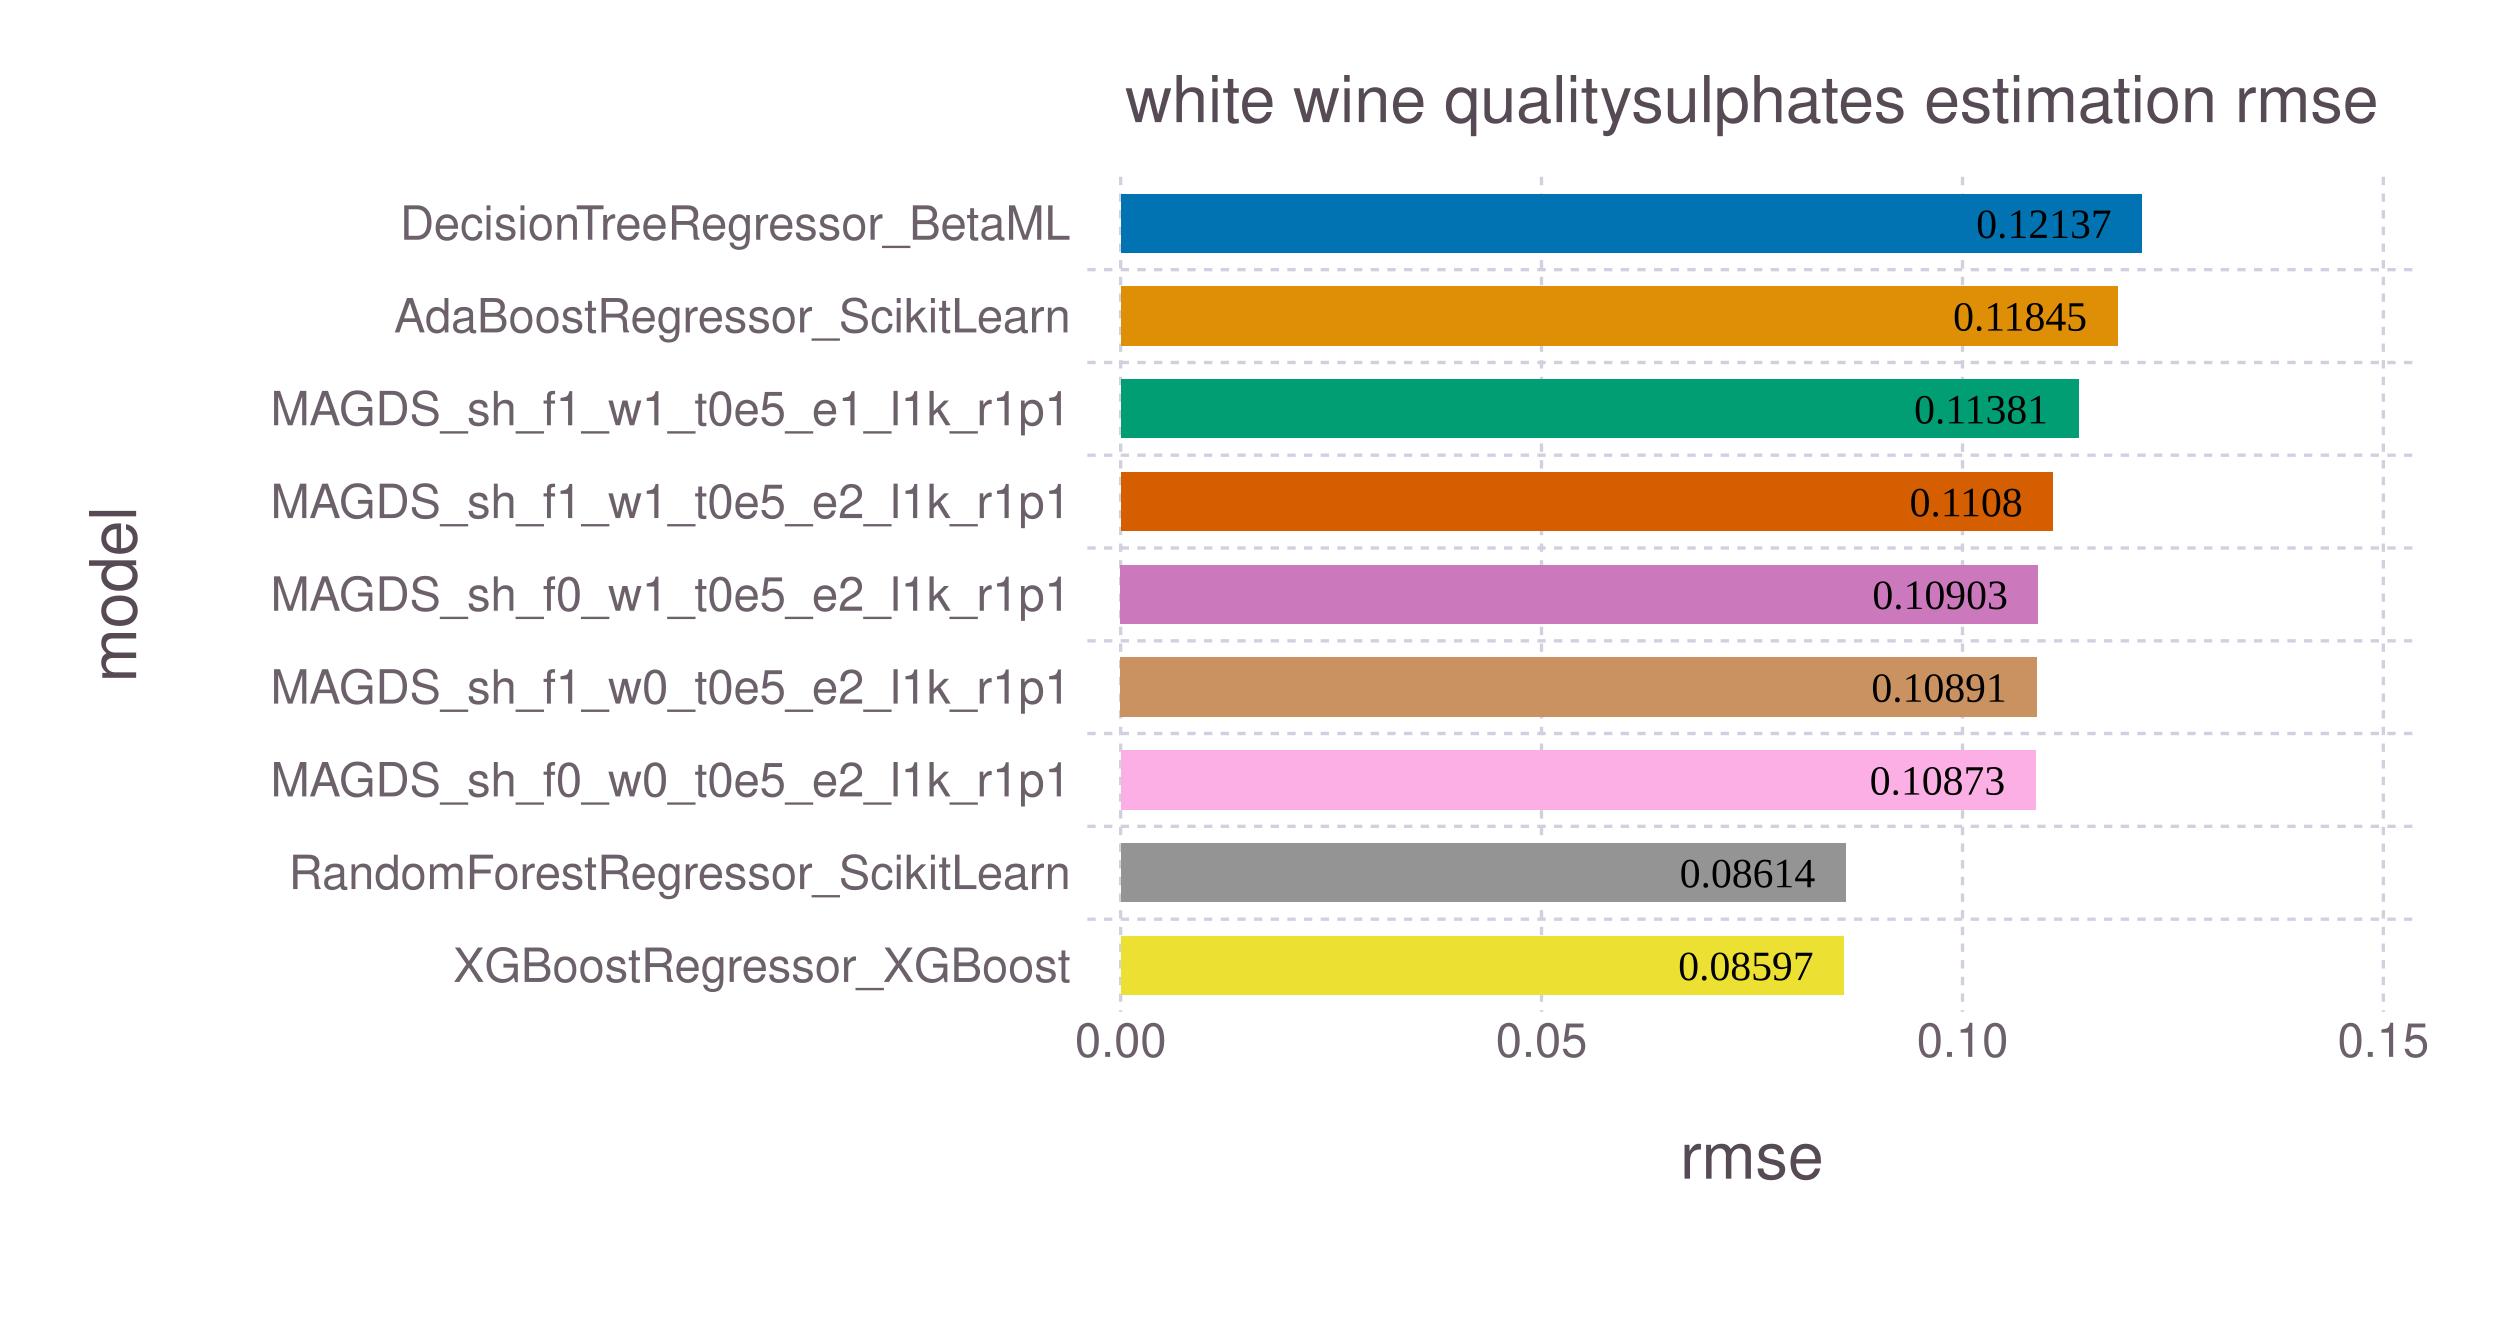
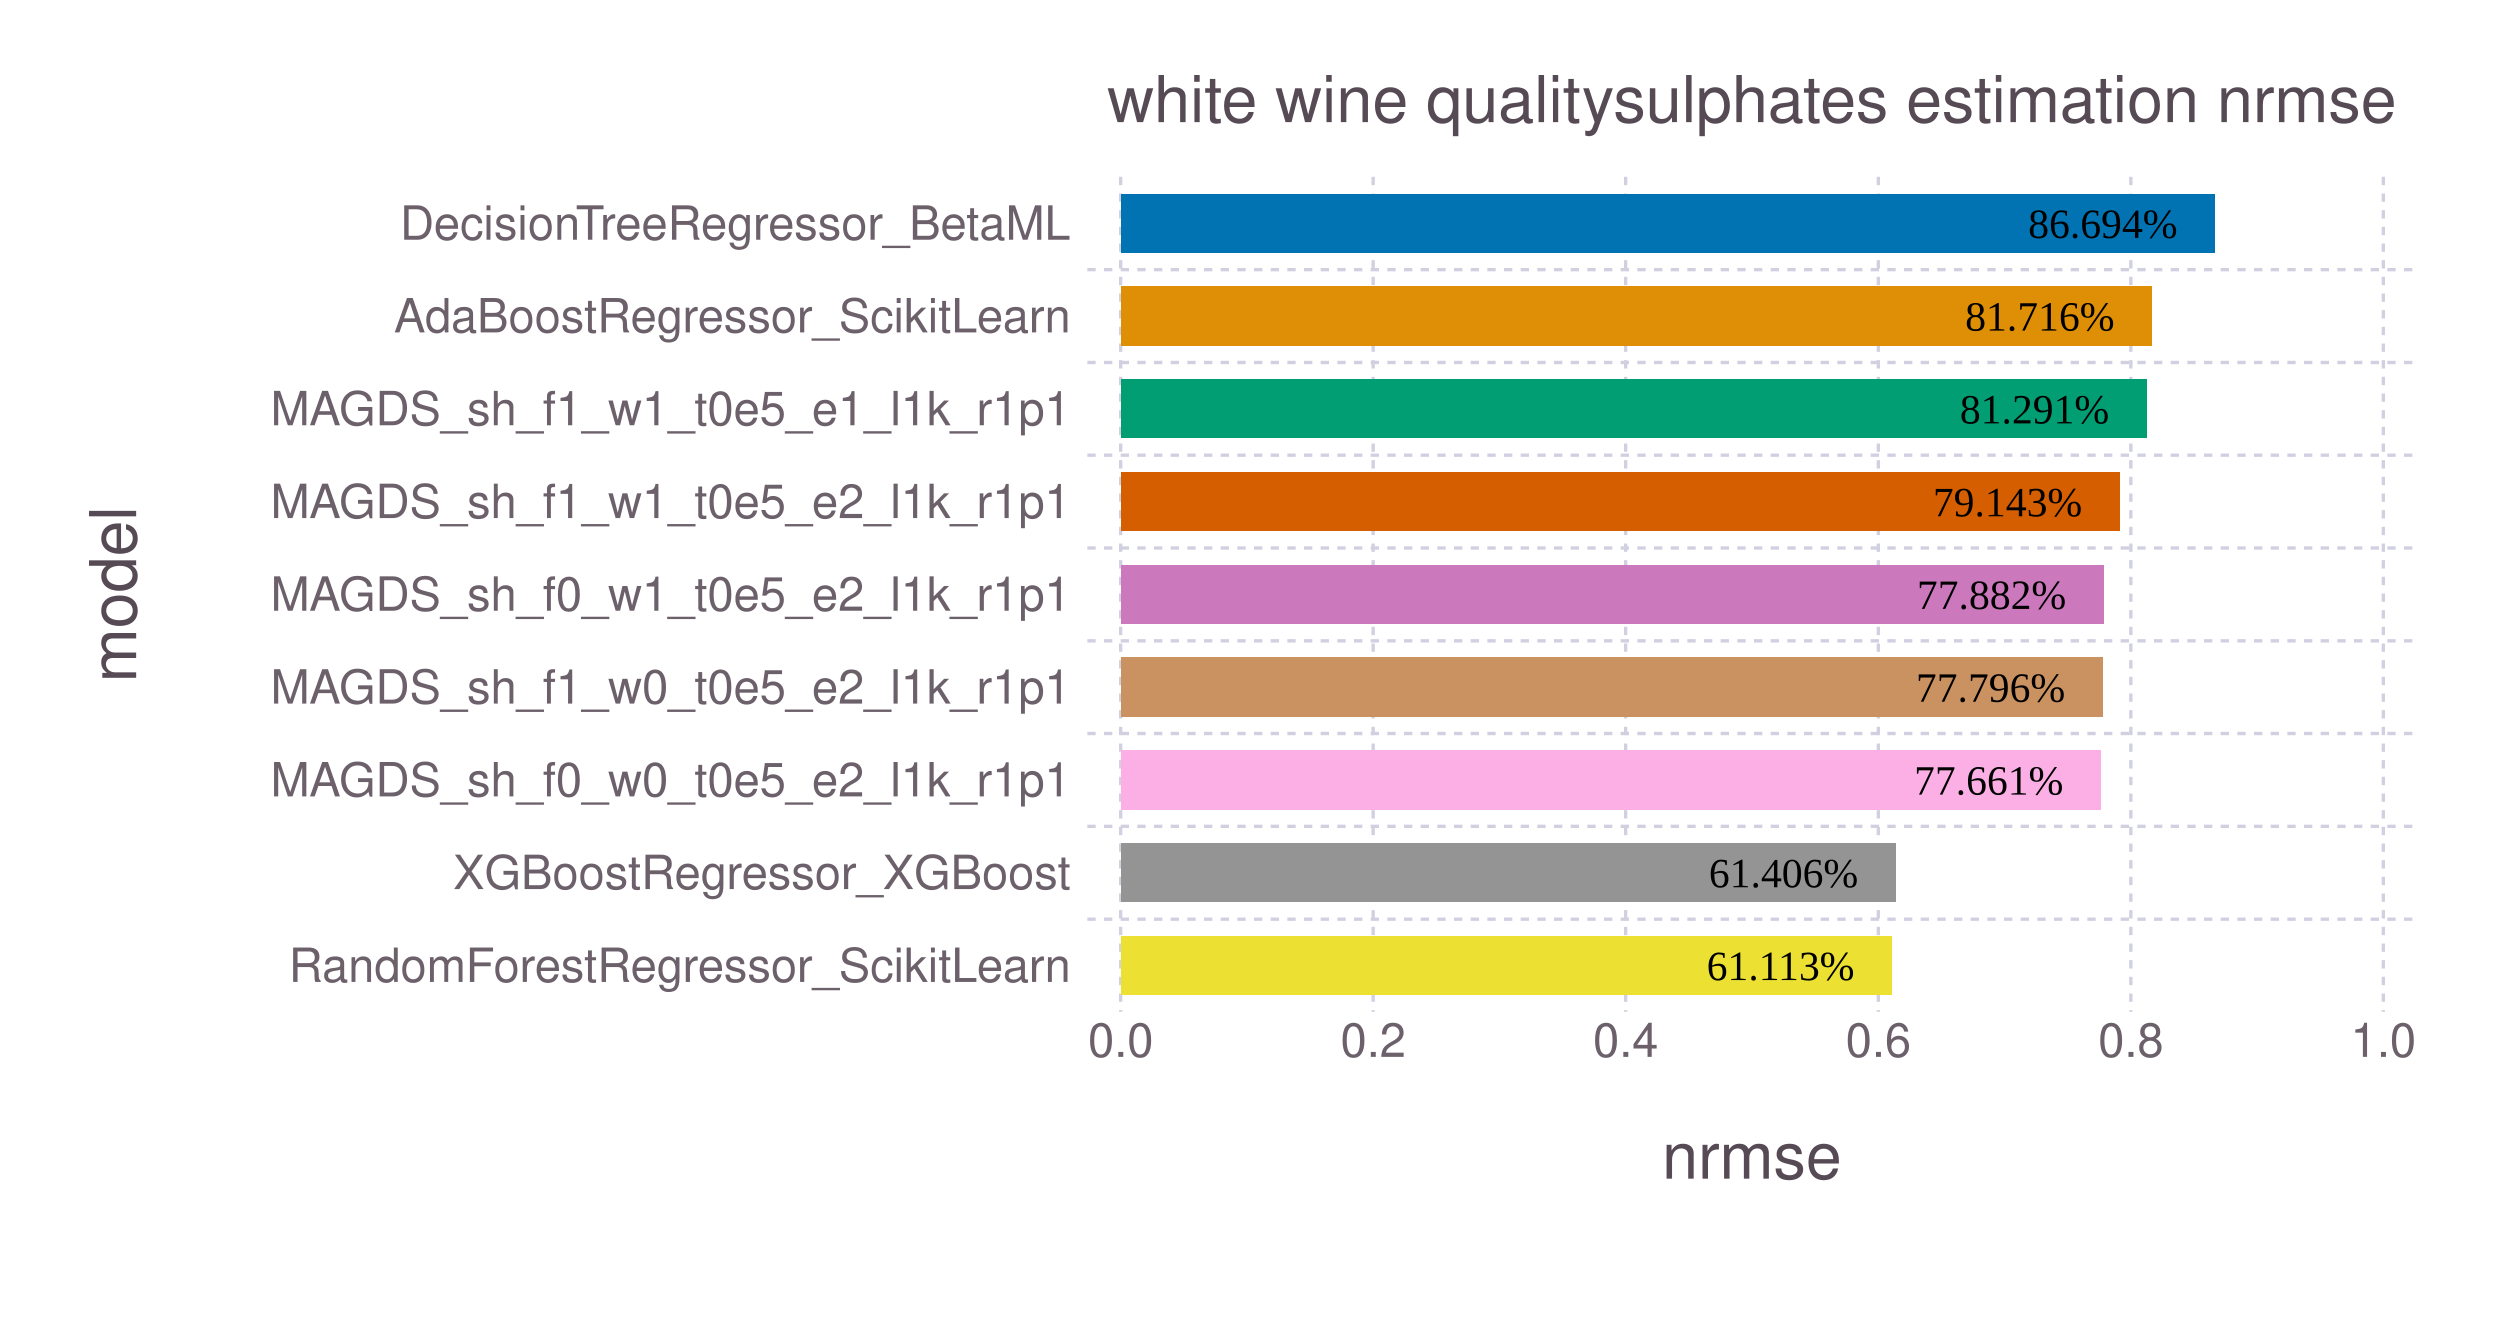
<svg xmlns="http://www.w3.org/2000/svg" version="1.2" width="150mm" height="80mm" viewBox="0 0 150 80" stroke="none" fill="#000000" stroke-width="0.3" font-size="3.88">
  <defs>
    <marker id="arrow" markerWidth="15" markerHeight="7" refX="5" refY="3.5" orient="auto" markerUnits="strokeWidth">
      <path d="M0,0 L15,3.5 L0,7 z" stroke="context-stroke" fill="context-stroke" />
    </marker>
  </defs>
-   <g class="plotroot xscalable" id="img-10e569ca-1">
-     <g font-size="3.88" font-family="'PT Sans','Helvetica Neue','Helvetica',sans-serif" fill="#564A55" stroke="#000000" stroke-opacity="0.000" id="img-10e569ca-2">
+   <g class="plotroot xscalable" id="img-223f7a21-1">
+     <g font-size="3.88" font-family="'PT Sans','Helvetica Neue','Helvetica',sans-serif" fill="#564A55" stroke="#000000" stroke-opacity="0.000" id="img-223f7a21-2">
      <g transform="translate(105.12,68.39)">
        <g class="primitive">
-           <text text-anchor="middle" dy="0.6em">rmse</text>
-         </g>
-       </g>
-     </g>
-     <g class="guide xlabels" font-size="2.82" font-family="'PT Sans Caption','Helvetica Neue','Helvetica',sans-serif" fill="#6C606B" id="img-10e569ca-3">
+           <text text-anchor="middle" dy="0.6em">nrmse</text>
+         </g>
+       </g>
+     </g>
+     <g class="guide xlabels" font-size="2.82" font-family="'PT Sans Caption','Helvetica Neue','Helvetica',sans-serif" fill="#6C606B" id="img-223f7a21-3">
      <g transform="translate(67.24,61.72)">
        <g class="primitive">
-           <text text-anchor="middle" dy="0.6em">0.00</text>
-         </g>
-       </g>
-       <g transform="translate(92.49,61.72)">
-         <g class="primitive">
-           <text text-anchor="middle" dy="0.6em">0.05</text>
-         </g>
-       </g>
-       <g transform="translate(117.75,61.72)">
-         <g class="primitive">
-           <text text-anchor="middle" dy="0.6em">0.10</text>
+           <text text-anchor="middle" dy="0.6em">0.0</text>
+         </g>
+       </g>
+       <g transform="translate(82.39,61.72)">
+         <g class="primitive">
+           <text text-anchor="middle" dy="0.6em">0.2</text>
+         </g>
+       </g>
+       <g transform="translate(97.54,61.72)">
+         <g class="primitive">
+           <text text-anchor="middle" dy="0.6em">0.4</text>
+         </g>
+       </g>
+       <g transform="translate(112.7,61.72)">
+         <g class="primitive">
+           <text text-anchor="middle" dy="0.6em">0.6</text>
+         </g>
+       </g>
+       <g transform="translate(127.85,61.72)">
+         <g class="primitive">
+           <text text-anchor="middle" dy="0.6em">0.8</text>
        </g>
      </g>
      <g transform="translate(143,61.72)">
        <g class="primitive">
-           <text text-anchor="middle" dy="0.6em">0.15</text>
-         </g>
-       </g>
-     </g>
-     <g clip-path="url(#img-10e569ca-4)">
-       <g id="img-10e569ca-5">
-         <g pointer-events="visible" stroke-width="0.3" fill="#000000" fill-opacity="0.000" stroke="#000000" stroke-opacity="0.000" class="guide background" id="img-10e569ca-6">
-           <g transform="translate(105.12,35.66)" id="img-10e569ca-7">
+           <text text-anchor="middle" dy="0.6em">1.0</text>
+         </g>
+       </g>
+     </g>
+     <g clip-path="url(#img-223f7a21-4)">
+       <g id="img-223f7a21-5">
+         <g pointer-events="visible" stroke-width="0.3" fill="#000000" fill-opacity="0.000" stroke="#000000" stroke-opacity="0.000" class="guide background" id="img-223f7a21-6">
+           <g transform="translate(105.12,35.66)" id="img-223f7a21-7">
            <path d="M-39.88,-25.05 L39.88,-25.05 39.88,25.05 -39.88,25.05  z" class="primitive" />
          </g>
        </g>
-         <g class="guide ygridlines xfixed" stroke-dasharray="0.5,0.5" stroke-width="0.2" stroke="#D0D0E0" id="img-10e569ca-8">
-           <g transform="translate(105.12,16.18)" id="img-10e569ca-9">
-             <path fill="none" d="M-39.88,0 L39.88,0 " class="primitive" />
-           </g>
-           <g transform="translate(105.12,21.75)" id="img-10e569ca-10">
-             <path fill="none" d="M-39.88,0 L39.88,0 " class="primitive" />
-           </g>
-           <g transform="translate(105.12,27.31)" id="img-10e569ca-11">
-             <path fill="none" d="M-39.88,0 L39.88,0 " class="primitive" />
-           </g>
-           <g transform="translate(105.12,32.88)" id="img-10e569ca-12">
-             <path fill="none" d="M-39.88,0 L39.88,0 " class="primitive" />
-           </g>
-           <g transform="translate(105.12,38.45)" id="img-10e569ca-13">
-             <path fill="none" d="M-39.88,0 L39.88,0 " class="primitive" />
-           </g>
-           <g transform="translate(105.12,44.01)" id="img-10e569ca-14">
-             <path fill="none" d="M-39.88,0 L39.88,0 " class="primitive" />
-           </g>
-           <g transform="translate(105.12,49.58)" id="img-10e569ca-15">
-             <path fill="none" d="M-39.88,0 L39.88,0 " class="primitive" />
-           </g>
-           <g transform="translate(105.12,55.15)" id="img-10e569ca-16">
-             <path fill="none" d="M-39.88,0 L39.88,0 " class="primitive" />
-           </g>
-         </g>
-         <g class="guide xgridlines yfixed" stroke-dasharray="0.5,0.5" stroke-width="0.2" stroke="#D0D0E0" id="img-10e569ca-17">
-           <g transform="translate(67.24,35.66)" id="img-10e569ca-18">
-             <path fill="none" d="M0,-25.05 L0,25.05 " class="primitive" />
-           </g>
-           <g transform="translate(92.49,35.66)" id="img-10e569ca-19">
-             <path fill="none" d="M0,-25.05 L0,25.05 " class="primitive" />
-           </g>
-           <g transform="translate(117.75,35.66)" id="img-10e569ca-20">
-             <path fill="none" d="M0,-25.05 L0,25.05 " class="primitive" />
-           </g>
-           <g transform="translate(143,35.66)" id="img-10e569ca-21">
-             <path fill="none" d="M0,-25.05 L0,25.05 " class="primitive" />
-           </g>
-         </g>
-         <g class="plotpanel" id="img-10e569ca-22">
-           <g shape-rendering="crispEdges" stroke-width="0.3" id="img-10e569ca-23">
-             <g stroke="#000000" stroke-opacity="0.000" class="geometry" id="img-10e569ca-24">
-               <g transform="translate(88.95,57.93)" id="img-10e569ca-25" fill="#ECE133">
-                 <path d="M-21.71,-1.78 L21.71,-1.78 21.71,1.78 -21.71,1.78  z" class="primitive" />
-               </g>
-               <g transform="translate(88.99,52.36)" id="img-10e569ca-26" fill="#949494">
-                 <path d="M-21.75,-1.78 L21.75,-1.78 21.75,1.78 -21.75,1.78  z" class="primitive" />
-               </g>
-               <g transform="translate(94.7,46.8)" id="img-10e569ca-27" fill="#FBAFE4">
-                 <path d="M-27.46,-1.78 L27.46,-1.78 27.46,1.78 -27.46,1.78  z" class="primitive" />
-               </g>
-               <g transform="translate(94.74,41.23)" id="img-10e569ca-28" fill="#CA9161">
-                 <path d="M-27.51,-1.78 L27.51,-1.78 27.51,1.78 -27.51,1.78  z" class="primitive" />
-               </g>
-               <g transform="translate(94.77,35.66)" id="img-10e569ca-29" fill="#CC78BC">
-                 <path d="M-27.54,-1.78 L27.54,-1.78 27.54,1.78 -27.54,1.78  z" class="primitive" />
-               </g>
-               <g transform="translate(95.22,30.1)" id="img-10e569ca-30" fill="#D55E00">
-                 <path d="M-27.98,-1.78 L27.98,-1.78 27.98,1.78 -27.98,1.78  z" class="primitive" />
-               </g>
-               <g transform="translate(95.98,24.53)" id="img-10e569ca-31" fill="#029E73">
-                 <path d="M-28.74,-1.78 L28.74,-1.78 28.74,1.78 -28.74,1.78  z" class="primitive" />
-               </g>
-               <g transform="translate(97.15,18.96)" id="img-10e569ca-32" fill="#DE8F05">
-                 <path d="M-29.91,-1.78 L29.91,-1.78 29.91,1.78 -29.91,1.78  z" class="primitive" />
-               </g>
-               <g transform="translate(97.89,13.4)" id="img-10e569ca-33" fill="#0173B2">
-                 <path d="M-30.65,-1.78 L30.65,-1.78 30.65,1.78 -30.65,1.78  z" class="primitive" />
-               </g>
-             </g>
-           </g>
-         </g>
-         <g class="geometry" id="img-10e569ca-34">
-           <g fill="#000000" font-size="2.5" id="img-10e569ca-35">
-             <g transform="translate(126.7,13.4)" id="img-10e569ca-36">
-               <g class="primitive">
-                 <text text-anchor="end" dy="0.35em">0.12137</text>
-               </g>
-             </g>
-             <g transform="translate(125.22,18.96)" id="img-10e569ca-37">
-               <g class="primitive">
-                 <text text-anchor="end" dy="0.35em">0.11845</text>
-               </g>
-             </g>
-             <g transform="translate(122.88,24.53)" id="img-10e569ca-38">
-               <g class="primitive">
-                 <text text-anchor="end" dy="0.35em">0.11381</text>
-               </g>
-             </g>
-             <g transform="translate(121.36,30.1)" id="img-10e569ca-39">
-               <g class="primitive">
-                 <text text-anchor="end" dy="0.35em">0.1108</text>
-               </g>
-             </g>
-             <g transform="translate(120.47,35.66)" id="img-10e569ca-40">
-               <g class="primitive">
-                 <text text-anchor="end" dy="0.35em">0.10903</text>
-               </g>
-             </g>
-             <g transform="translate(120.41,41.23)" id="img-10e569ca-41">
-               <g class="primitive">
-                 <text text-anchor="end" dy="0.35em">0.10891</text>
-               </g>
-             </g>
-             <g transform="translate(120.31,46.8)" id="img-10e569ca-42">
-               <g class="primitive">
-                 <text text-anchor="end" dy="0.35em">0.10873</text>
-               </g>
-             </g>
-             <g transform="translate(108.91,52.36)" id="img-10e569ca-43">
-               <g class="primitive">
-                 <text text-anchor="end" dy="0.35em">0.08614</text>
-               </g>
-             </g>
-             <g transform="translate(108.82,57.93)" id="img-10e569ca-44">
-               <g class="primitive">
-                 <text text-anchor="end" dy="0.35em">0.08597</text>
-               </g>
-             </g>
-           </g>
-         </g>
-       </g>
-     </g>
-     <g class="guide ylabels" font-size="2.82" font-family="'PT Sans Caption','Helvetica Neue','Helvetica',sans-serif" fill="#6C606B" id="img-10e569ca-45">
-       <g transform="translate(64.24,13.4)" id="img-10e569ca-46">
+         <g class="guide ygridlines xfixed" stroke-dasharray="0.5,0.5" stroke-width="0.2" stroke="#D0D0E0" id="img-223f7a21-8">
+           <g transform="translate(105.12,16.18)" id="img-223f7a21-9">
+             <path fill="none" d="M-39.88,0 L39.88,0 " class="primitive" />
+           </g>
+           <g transform="translate(105.12,21.75)" id="img-223f7a21-10">
+             <path fill="none" d="M-39.88,0 L39.88,0 " class="primitive" />
+           </g>
+           <g transform="translate(105.12,27.31)" id="img-223f7a21-11">
+             <path fill="none" d="M-39.88,0 L39.88,0 " class="primitive" />
+           </g>
+           <g transform="translate(105.12,32.88)" id="img-223f7a21-12">
+             <path fill="none" d="M-39.88,0 L39.88,0 " class="primitive" />
+           </g>
+           <g transform="translate(105.12,38.45)" id="img-223f7a21-13">
+             <path fill="none" d="M-39.88,0 L39.88,0 " class="primitive" />
+           </g>
+           <g transform="translate(105.12,44.01)" id="img-223f7a21-14">
+             <path fill="none" d="M-39.88,0 L39.88,0 " class="primitive" />
+           </g>
+           <g transform="translate(105.12,49.58)" id="img-223f7a21-15">
+             <path fill="none" d="M-39.88,0 L39.88,0 " class="primitive" />
+           </g>
+           <g transform="translate(105.12,55.15)" id="img-223f7a21-16">
+             <path fill="none" d="M-39.88,0 L39.88,0 " class="primitive" />
+           </g>
+         </g>
+         <g class="guide xgridlines yfixed" stroke-dasharray="0.5,0.5" stroke-width="0.2" stroke="#D0D0E0" id="img-223f7a21-17">
+           <g transform="translate(67.24,35.66)" id="img-223f7a21-18">
+             <path fill="none" d="M0,-25.05 L0,25.05 " class="primitive" />
+           </g>
+           <g transform="translate(82.39,35.66)" id="img-223f7a21-19">
+             <path fill="none" d="M0,-25.05 L0,25.05 " class="primitive" />
+           </g>
+           <g transform="translate(97.54,35.66)" id="img-223f7a21-20">
+             <path fill="none" d="M0,-25.05 L0,25.05 " class="primitive" />
+           </g>
+           <g transform="translate(112.7,35.66)" id="img-223f7a21-21">
+             <path fill="none" d="M0,-25.05 L0,25.05 " class="primitive" />
+           </g>
+           <g transform="translate(127.85,35.66)" id="img-223f7a21-22">
+             <path fill="none" d="M0,-25.05 L0,25.05 " class="primitive" />
+           </g>
+           <g transform="translate(143,35.66)" id="img-223f7a21-23">
+             <path fill="none" d="M0,-25.05 L0,25.05 " class="primitive" />
+           </g>
+         </g>
+         <g class="plotpanel" id="img-223f7a21-24">
+           <g shape-rendering="crispEdges" stroke-width="0.3" id="img-223f7a21-25">
+             <g stroke="#000000" stroke-opacity="0.000" class="geometry" id="img-223f7a21-26">
+               <g transform="translate(90.39,57.93)" id="img-223f7a21-27" fill="#ECE133">
+                 <path d="M-23.15,-1.78 L23.15,-1.78 23.15,1.78 -23.15,1.78  z" class="primitive" />
+               </g>
+               <g transform="translate(90.5,52.36)" id="img-223f7a21-28" fill="#949494">
+                 <path d="M-23.26,-1.78 L23.26,-1.78 23.26,1.78 -23.26,1.78  z" class="primitive" />
+               </g>
+               <g transform="translate(96.66,46.8)" id="img-223f7a21-29" fill="#FBAFE4">
+                 <path d="M-29.42,-1.78 L29.42,-1.78 29.42,1.78 -29.42,1.78  z" class="primitive" />
+               </g>
+               <g transform="translate(96.71,41.23)" id="img-223f7a21-30" fill="#CA9161">
+                 <path d="M-29.47,-1.78 L29.47,-1.78 29.47,1.78 -29.47,1.78  z" class="primitive" />
+               </g>
+               <g transform="translate(96.74,35.66)" id="img-223f7a21-31" fill="#CC78BC">
+                 <path d="M-29.5,-1.78 L29.5,-1.78 29.5,1.78 -29.5,1.78  z" class="primitive" />
+               </g>
+               <g transform="translate(97.22,30.1)" id="img-223f7a21-32" fill="#D55E00">
+                 <path d="M-29.98,-1.78 L29.98,-1.78 29.98,1.78 -29.98,1.78  z" class="primitive" />
+               </g>
+               <g transform="translate(98.03,24.53)" id="img-223f7a21-33" fill="#029E73">
+                 <path d="M-30.79,-1.78 L30.79,-1.78 30.79,1.78 -30.79,1.78  z" class="primitive" />
+               </g>
+               <g transform="translate(98.19,18.96)" id="img-223f7a21-34" fill="#DE8F05">
+                 <path d="M-30.95,-1.78 L30.95,-1.78 30.95,1.78 -30.95,1.78  z" class="primitive" />
+               </g>
+               <g transform="translate(100.08,13.4)" id="img-223f7a21-35" fill="#0173B2">
+                 <path d="M-32.84,-1.78 L32.84,-1.78 32.84,1.78 -32.84,1.78  z" class="primitive" />
+               </g>
+             </g>
+           </g>
+         </g>
+         <g class="geometry" id="img-223f7a21-36">
+           <g fill="#000000" font-size="2.5" id="img-223f7a21-37">
+             <g transform="translate(130.65,13.4)" id="img-223f7a21-38">
+               <g class="primitive">
+                 <text text-anchor="end" dy="0.35em">86.694%</text>
+               </g>
+             </g>
+             <g transform="translate(126.87,18.96)" id="img-223f7a21-39">
+               <g class="primitive">
+                 <text text-anchor="end" dy="0.35em">81.716%</text>
+               </g>
+             </g>
+             <g transform="translate(126.55,24.53)" id="img-223f7a21-40">
+               <g class="primitive">
+                 <text text-anchor="end" dy="0.35em">81.291%</text>
+               </g>
+             </g>
+             <g transform="translate(124.93,30.1)" id="img-223f7a21-41">
+               <g class="primitive">
+                 <text text-anchor="end" dy="0.35em">79.143%</text>
+               </g>
+             </g>
+             <g transform="translate(123.97,35.66)" id="img-223f7a21-42">
+               <g class="primitive">
+                 <text text-anchor="end" dy="0.35em">77.882%</text>
+               </g>
+             </g>
+             <g transform="translate(123.91,41.23)" id="img-223f7a21-43">
+               <g class="primitive">
+                 <text text-anchor="end" dy="0.35em">77.796%</text>
+               </g>
+             </g>
+             <g transform="translate(123.8,46.8)" id="img-223f7a21-44">
+               <g class="primitive">
+                 <text text-anchor="end" dy="0.35em">77.661%</text>
+               </g>
+             </g>
+             <g transform="translate(111.49,52.36)" id="img-223f7a21-45">
+               <g class="primitive">
+                 <text text-anchor="end" dy="0.35em">61.406%</text>
+               </g>
+             </g>
+             <g transform="translate(111.27,57.93)" id="img-223f7a21-46">
+               <g class="primitive">
+                 <text text-anchor="end" dy="0.35em">61.113%</text>
+               </g>
+             </g>
+           </g>
+         </g>
+       </g>
+     </g>
+     <g class="guide ylabels" font-size="2.82" font-family="'PT Sans Caption','Helvetica Neue','Helvetica',sans-serif" fill="#6C606B" id="img-223f7a21-47">
+       <g transform="translate(64.24,13.4)" id="img-223f7a21-48">
        <g class="primitive">
          <text text-anchor="end" dy="0.35em">DecisionTreeRegressor_BetaML</text>
        </g>
      </g>
-       <g transform="translate(64.24,18.96)" id="img-10e569ca-47">
+       <g transform="translate(64.24,18.96)" id="img-223f7a21-49">
        <g class="primitive">
          <text text-anchor="end" dy="0.35em">AdaBoostRegressor_ScikitLearn</text>
        </g>
      </g>
-       <g transform="translate(64.24,24.53)" id="img-10e569ca-48">
+       <g transform="translate(64.24,24.53)" id="img-223f7a21-50">
        <g class="primitive">
          <text text-anchor="end" dy="0.35em">MAGDS_sh_f1_w1_t0e5_e1_l1k_r1p1</text>
        </g>
      </g>
-       <g transform="translate(64.24,30.1)" id="img-10e569ca-49">
+       <g transform="translate(64.24,30.1)" id="img-223f7a21-51">
        <g class="primitive">
          <text text-anchor="end" dy="0.35em">MAGDS_sh_f1_w1_t0e5_e2_l1k_r1p1</text>
        </g>
      </g>
-       <g transform="translate(64.24,35.66)" id="img-10e569ca-50">
+       <g transform="translate(64.24,35.66)" id="img-223f7a21-52">
        <g class="primitive">
          <text text-anchor="end" dy="0.35em">MAGDS_sh_f0_w1_t0e5_e2_l1k_r1p1</text>
        </g>
      </g>
-       <g transform="translate(64.24,41.23)" id="img-10e569ca-51">
+       <g transform="translate(64.24,41.23)" id="img-223f7a21-53">
        <g class="primitive">
          <text text-anchor="end" dy="0.35em">MAGDS_sh_f1_w0_t0e5_e2_l1k_r1p1</text>
        </g>
      </g>
-       <g transform="translate(64.24,46.8)" id="img-10e569ca-52">
+       <g transform="translate(64.24,46.8)" id="img-223f7a21-54">
        <g class="primitive">
          <text text-anchor="end" dy="0.35em">MAGDS_sh_f0_w0_t0e5_e2_l1k_r1p1</text>
        </g>
      </g>
-       <g transform="translate(64.24,52.36)" id="img-10e569ca-53">
+       <g transform="translate(64.24,52.36)" id="img-223f7a21-55">
+         <g class="primitive">
+           <text text-anchor="end" dy="0.35em">XGBoostRegressor_XGBoost</text>
+         </g>
+       </g>
+       <g transform="translate(64.24,57.93)" id="img-223f7a21-56">
        <g class="primitive">
          <text text-anchor="end" dy="0.35em">RandomForestRegressor_ScikitLearn</text>
        </g>
      </g>
-       <g transform="translate(64.24,57.93)" id="img-10e569ca-54">
-         <g class="primitive">
-           <text text-anchor="end" dy="0.35em">XGBoostRegressor_XGBoost</text>
-         </g>
-       </g>
-     </g>
-     <g font-size="3.88" font-family="'PT Sans','Helvetica Neue','Helvetica',sans-serif" fill="#564A55" stroke="#000000" stroke-opacity="0.000" id="img-10e569ca-55">
-       <g transform="translate(8.81,33.66)" id="img-10e569ca-56">
+     </g>
+     <g font-size="3.88" font-family="'PT Sans','Helvetica Neue','Helvetica',sans-serif" fill="#564A55" stroke="#000000" stroke-opacity="0.000" id="img-223f7a21-57">
+       <g transform="translate(8.81,33.66)" id="img-223f7a21-58">
        <g class="primitive">
          <text text-anchor="middle" dy="0.35em" transform="rotate(-90,0, 2)">model</text>
        </g>
      </g>
    </g>
-     <g font-size="3.88" font-family="'PT Sans','Helvetica Neue','Helvetica',sans-serif" fill="#564A55" stroke="#000000" stroke-opacity="0.000" id="img-10e569ca-57">
-       <g transform="translate(105.12,5)" id="img-10e569ca-58">
-         <g class="primitive">
-           <text text-anchor="middle" dy="0.6em">white wine qualitysulphates estimation rmse</text>
+     <g font-size="3.88" font-family="'PT Sans','Helvetica Neue','Helvetica',sans-serif" fill="#564A55" stroke="#000000" stroke-opacity="0.000" id="img-223f7a21-59">
+       <g transform="translate(105.12,5)" id="img-223f7a21-60">
+         <g class="primitive">
+           <text text-anchor="middle" dy="0.6em">white wine qualitysulphates estimation nrmse</text>
        </g>
      </g>
    </g>
  </g>
  <defs>
-     <clipPath id="img-10e569ca-4">
+     <clipPath id="img-223f7a21-4">
      <path d="M65.24,10.61 L145,10.61 145,60.72 65.24,60.72 " />
    </clipPath>
  </defs>
</svg>
